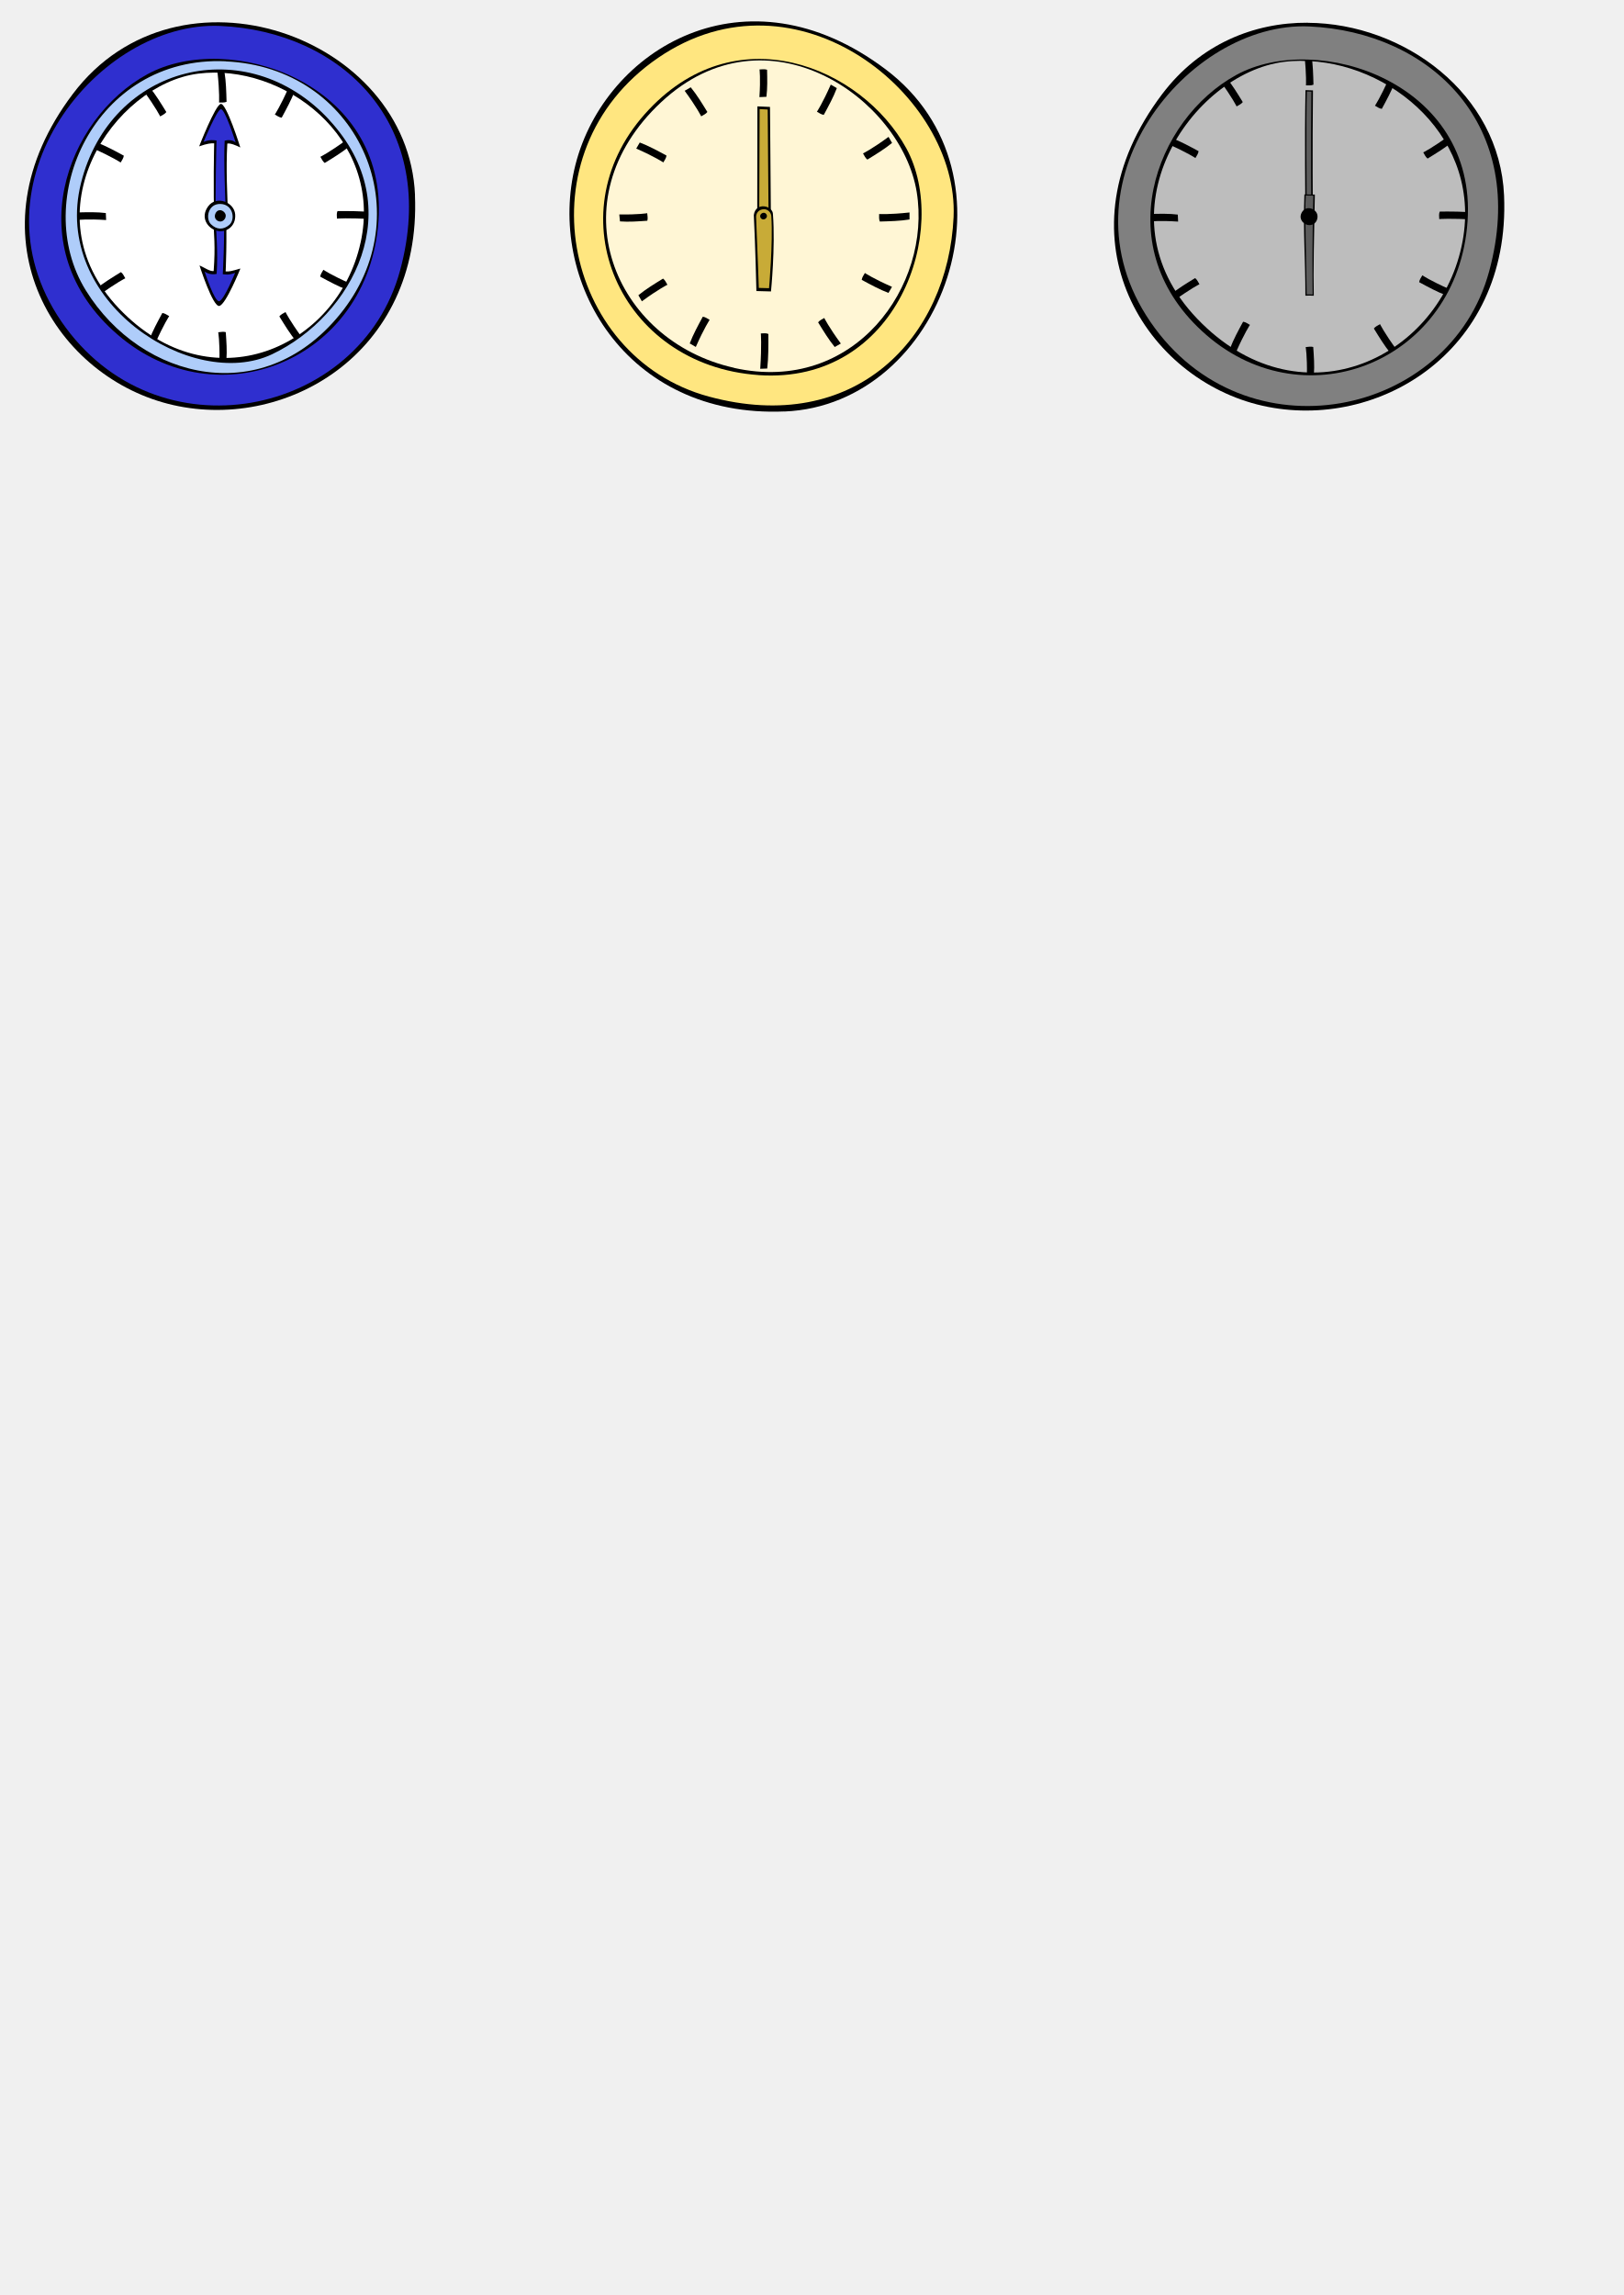
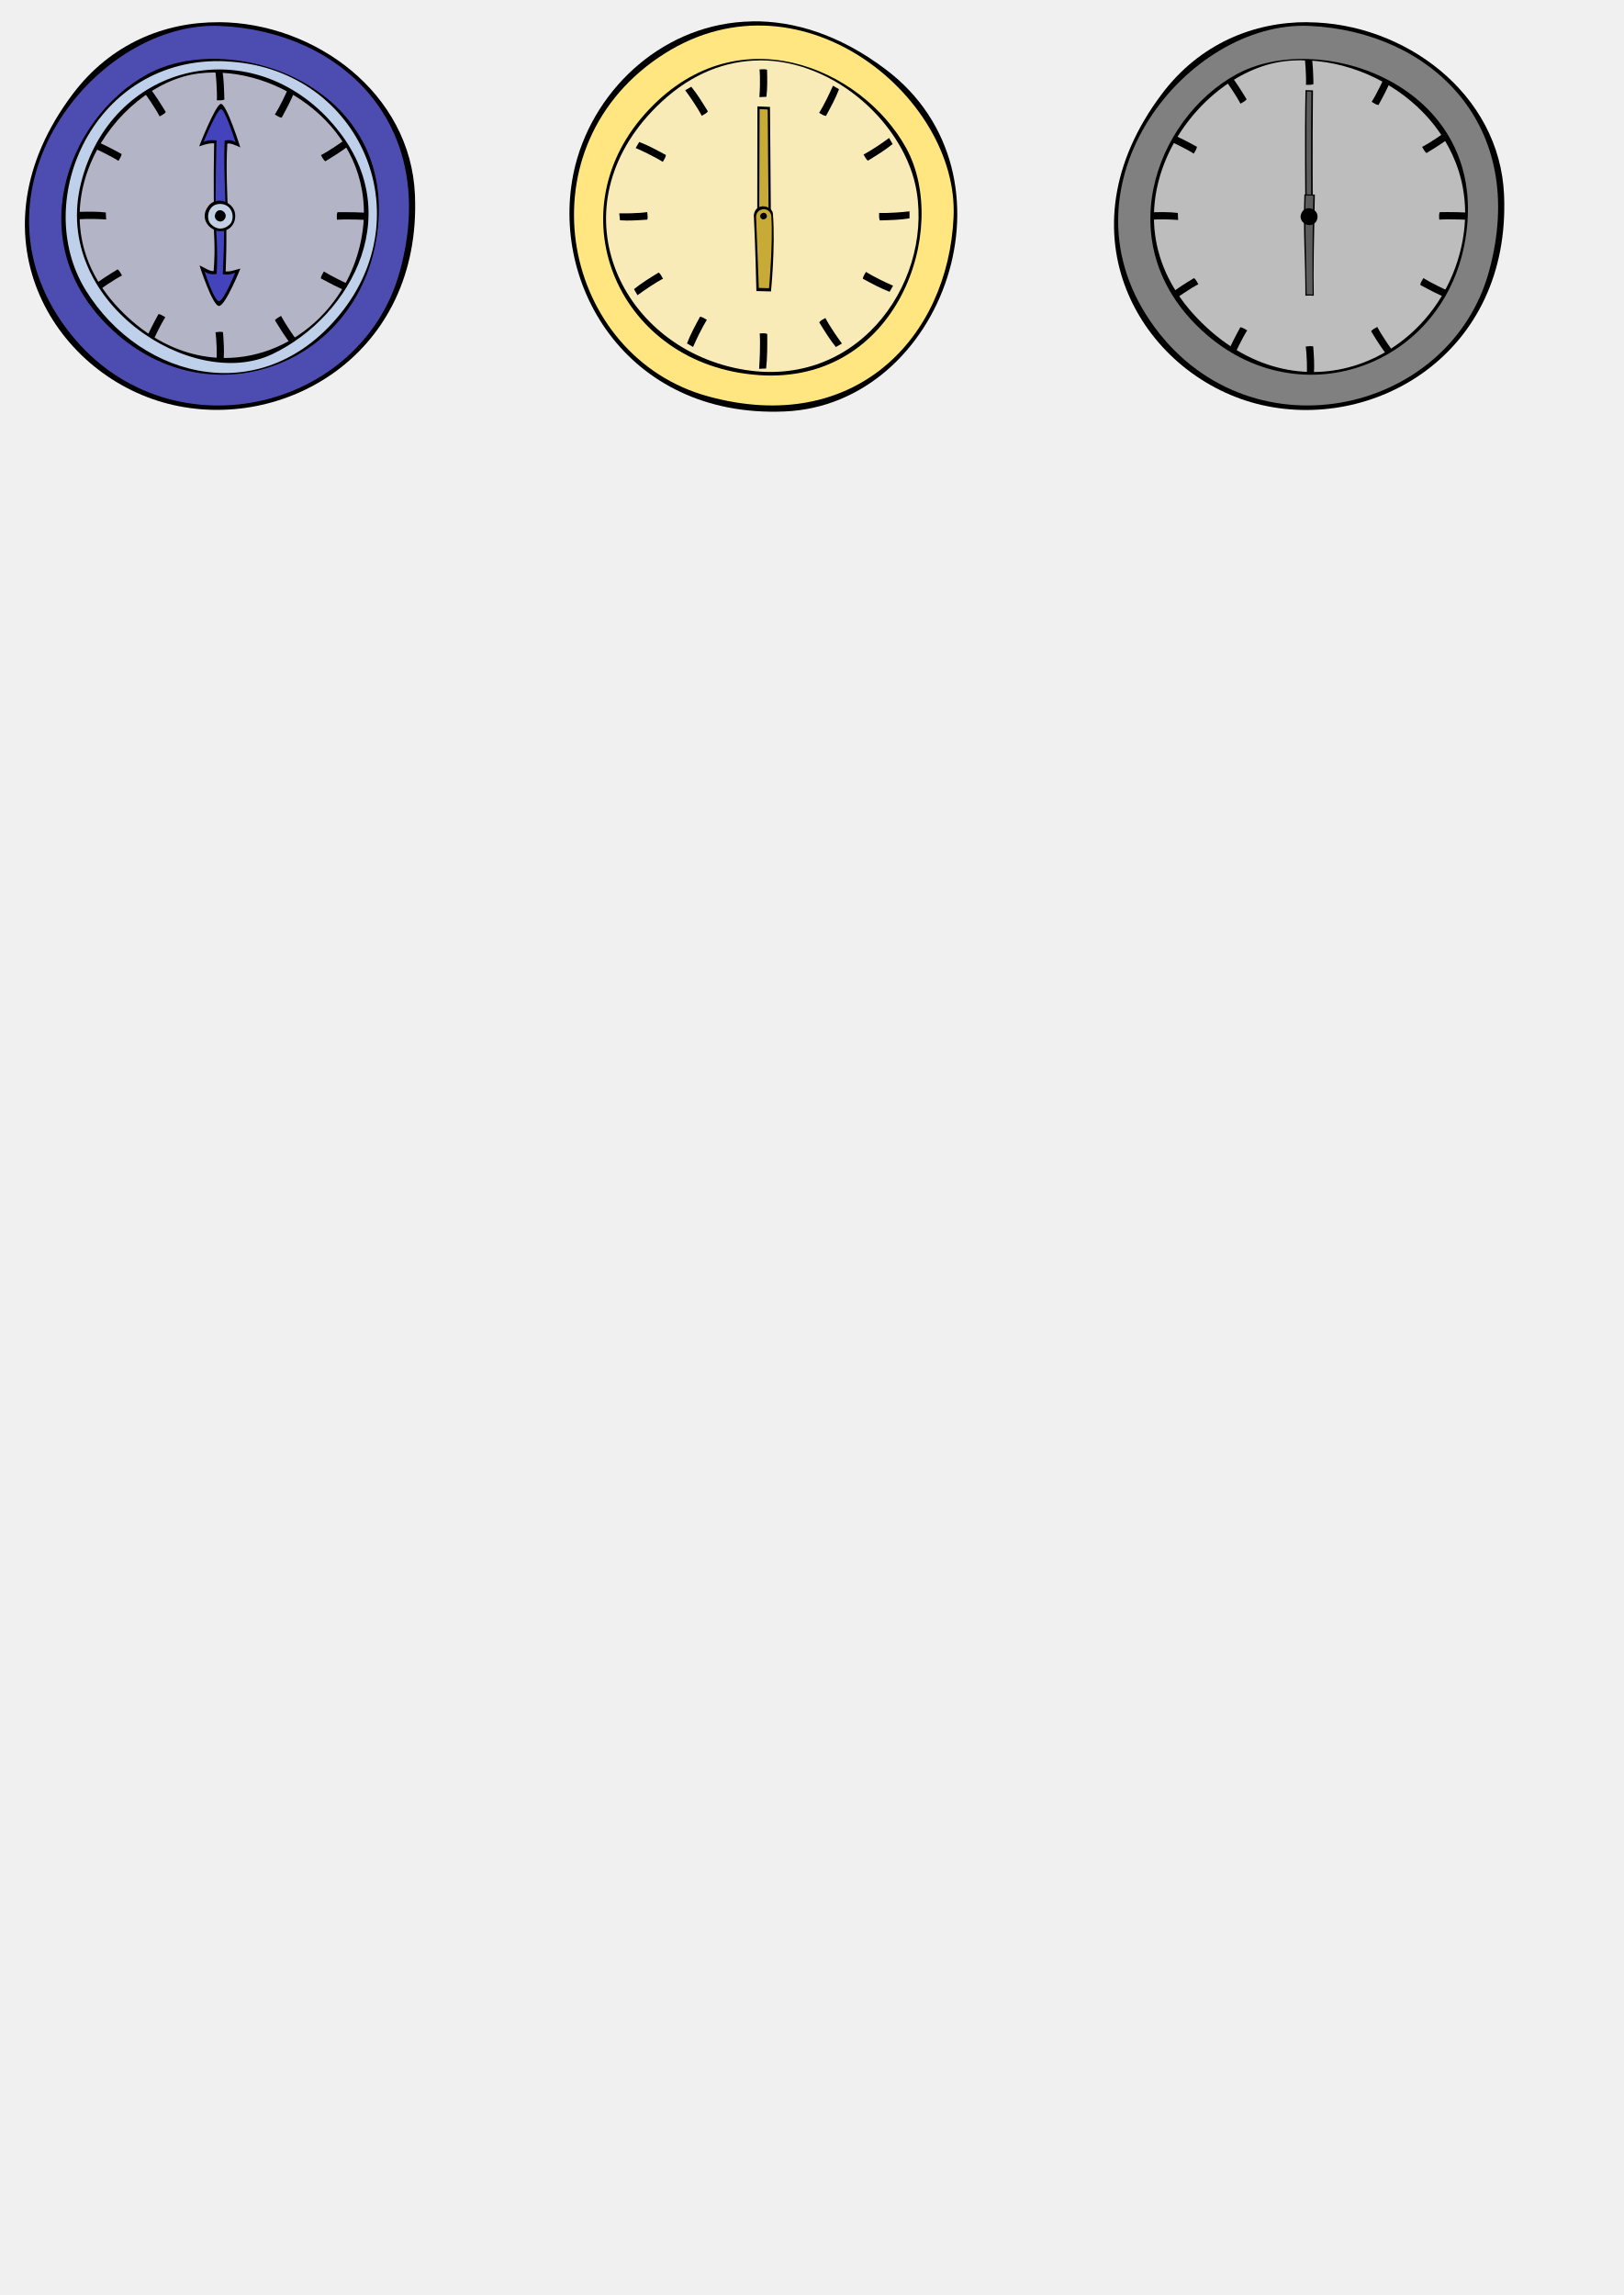
<svg xmlns="http://www.w3.org/2000/svg" xmlns:xlink="http://www.w3.org/1999/xlink" id="svg2" height="1052" width="744.1" version="1.1">
  <g id="layer1">
    <g id="background_1">
-       <path id="path3765" d="M190.2,89.39c3.1,73.01-60.2,109.3-113.2,95.71-53.05-13.6-91.97-78.1-43.57-142.1,48.39-64.08,153.8-26.53,156.8,46.43z" fill-rule="evenodd" fill="#000" />
-       <path id="path3767" d="M100.9,11.89c-55.53-2.445-116.2,71.96-72.82,135.4,43.39,63.4,137.2,43.8,155.3-23.3,18.2-66.98-26.9-109.7-82.5-112.1zm72.58,89.38c-4.4,63.8-73.62,91.9-119.6,52.1-45.98-39.7-23.56-98.96,13.6-119.3,37.11-20.36,110.4,3.39,106,67.21z" fill-rule="evenodd" fill="#2f2fcf" />
-       <path id="path3779" d="m165.3,111.1c-10.45,48.26-68.48,74.62-110.7,30.36-42.24-44.26-2.355-102.8,36.25-107.7,38.6-4.943,84.91,29.1,74.46,77.36z" fill-rule="evenodd" fill="#FFF" />
-       <path id="path3782" d="m99.69,33.05c1.028,9.429,0.717,13.9,0.714,13.93,1.171-0.015,2.385,0.143,3.445-0.314-0.126-4.652-0.24-9.311-0.945-13.61z" fill="#000" />
-       <use id="use3784" xlink:href="#path3782" transform="matrix(-0.03639416,-0.9995096,-1.16168,0.03131355,212.6813,199.1006)" height="1052.362" width="744.094" y="0" x="0" />
-       <use id="use3786" xlink:href="#path3782" transform="matrix(0.9950272,-0.09960347,-0.09148554,-0.91393,4.420142,205.2413)" height="1052.362" width="744.094" y="0" x="0" />
-       <use id="use3788" xlink:href="#path3782" transform="matrix(-0.04345369,-0.9988579,-0.908425,0.04777947,83.00358,198.8616)" height="1052.362" width="744.094" y="0" x="0" />
-       <use id="use3814" xlink:href="#path3782" transform="matrix(0.8660254,0.5,-0.5,0.8660254,62.51164,-38.39056)" height="1052.362" width="744.094" y="0" x="0" />
-       <use id="use3816" xlink:href="#path3782" transform="matrix(0.5,0.8660254,-0.8660254,0.5,137.3414,-38.56915)" height="1052.362" width="744.094" y="0" x="0" />
-       <use id="use3820" xlink:href="#path3782" transform="matrix(-0.5,0.8660254,-0.8660254,-0.5,239.1147,60.20903)" height="1052.362" width="744.094" y="0" x="0" />
-       <use id="use3822" xlink:href="#path3782" transform="matrix(-0.8660254,0.5,-0.5,-0.8660254,241.3136,133.5236)" height="1052.362" width="744.094" y="0" x="0" />
-       <use id="use3826" xlink:href="#path3782" transform="matrix(-0.8660254,-0.5,0.5,-0.8660254,141.0202,235.802)" height="1052.362" width="744.094" y="0" x="0" />
-       <use id="use3828" xlink:href="#path3782" transform="matrix(-0.5,-0.8660254,0.8660254,-0.5,66.9481,238.0009)" height="1052.362" width="744.094" y="0" x="0" />
-       <use id="use3832" xlink:href="#path3782" transform="matrix(0.5,-0.8660254,0.8660254,0.5,-35.58287,137.96)" height="1052.362" width="744.094" y="0" x="0" />
-       <use id="use3834" xlink:href="#path3782" transform="matrix(0.8660254,-0.5,0.5,0.8660254,-37.02415,62.87772)" height="1052.362" width="744.094" y="0" x="0" />
-       <path id="path3773" d="M103.4,28.09c-60.06-2.68-89.65,63.61-64.07,105,25.59,41.38,82.58,55.27,118.1,8.95,35.5-46.32,6.11-111.3-53.98-113.9zm47.41,26.78c37.6,40.59,10.65,90.02-26.07,107.5-36.65,17.4-101.2-24-87.62-78.43,13.58-54.45,76.12-69.69,113.7-29.1z" fill-rule="evenodd" fill="#afcdfa" />
+       <path id="path3832" d="m182.6,97.89a82.58,82.2,0,1,1,-165.2,0,82.58,82.2,0,1,1,165.2,0z" fill-rule="evenodd" fill-opacity="0.627" fill="#9191af" />
+       <path id="path3765" fill-rule="evenodd" fill="#000" d="M100.3,10.19c-24.73-0.15-49.47,9.75-66.86,32.78-48.39,64.03-9.48,128.5,43.56,142.1,53,13.6,116.3-22.7,113.2-95.69-1.9-46.74-45.9-78.96-89.9-79.22zm-2.14,23.09c36.84-0.15,76.94,32.57,67.14,77.82-10.4,48.3-68.47,74.6-110.7,30.4-42.23-44.29-2.35-102.8,36.25-107.8,2.42-0.31,4.86-0.46,7.32-0.47z" />
+       <path id="path3767" d="M100.9,11.89c-55.53-2.445-116.2,71.96-72.82,135.4,43.39,63.4,137.2,43.8,155.3-23.3,18.2-66.98-26.9-109.7-82.5-112.1zm72.58,89.38c-4.4,63.8-73.62,91.9-119.6,52.1-45.98-39.7-23.56-98.96,13.6-119.3,37.11-20.36,110.4,3.39,106,67.21z" fill-rule="evenodd" fill="#4d4db1" />
+       <path id="path3782" d="m98.68,32.04c1.027,9.429,0.717,13.9,0.714,13.93,1.171-0.015,2.385,0.143,3.445-0.314-0.126-4.652-0.24-9.311-0.945-13.61z" fill="#000" />
+       <use id="use3784" xlink:href="#path3782" transform="matrix(-0.03639416,-0.9995096,-1.16168,0.03131355,211.4711,198.6276)" height="1052.362" width="744.094" y="0" x="0" />
+       <use id="use3786" xlink:href="#path3782" transform="matrix(0.9950272,-0.09960347,-0.09148554,-0.91393,4.070166,204.2175)" height="1052.362" width="744.094" y="0" x="0" />
+       <use id="use3788" xlink:href="#path3782" transform="matrix(-0.04345369,-0.9988579,-0.908425,0.04777947,82.04204,197.6483)" height="1052.362" width="744.094" y="0" x="0" />
+       <use id="use3814" xlink:href="#path3782" transform="matrix(0.8660254,0.5,-0.5,0.8660254,62.88138,-37.01066)" height="1052.362" width="744.094" y="0" x="0" />
+       <use id="use3816" xlink:href="#path3782" transform="matrix(0.5,0.8660254,-0.8660254,0.5,137.2242,-37.94687)" height="1052.362" width="744.094" y="0" x="0" />
+       <use id="use3820" xlink:href="#path3782" transform="matrix(-0.5,0.8660254,-0.8660254,-0.5,237.9874,61.33638)" height="1052.362" width="744.094" y="0" x="0" />
+       <use id="use3822" xlink:href="#path3782" transform="matrix(-0.8660254,0.5,-0.5,-0.8660254,237.9134,134.9216)" height="1052.362" width="744.094" y="0" x="0" />
+       <use id="use3826" xlink:href="#path3782" transform="matrix(-0.8660254,-0.5,0.5,-0.8660254,138.8827,234.9272)" height="1052.362" width="744.094" y="0" x="0" />
+       <use id="use3828" xlink:href="#path3782" transform="matrix(-0.5,-0.8660254,0.8660254,-0.5,65.80261,235.3583)" height="1052.362" width="744.094" y="0" x="0" />
+       <use id="use3832" xlink:href="#path3782" transform="matrix(0.5,-0.8660254,0.8660254,0.5,-35.21313,136.8327)" height="1052.362" width="744.094" y="0" x="0" />
+       <use id="use3834" xlink:href="#path3782" transform="matrix(0.8660254,-0.5,0.5,0.8660254,-35.8968,63.24746)" height="1052.362" width="744.094" y="0" x="0" />
+       <path id="path3773" d="M103.4,28.09c-60.06-2.68-89.65,63.61-64.07,105,25.59,41.38,82.58,55.27,118.1,8.95,35.5-46.32,6.11-111.3-53.98-113.9zm47.41,26.78c37.6,40.59,10.65,90.02-26.07,107.5-36.65,17.4-101.2-24-87.62-78.43,13.58-54.45,76.12-69.69,113.7-29.1z" fill-rule="evenodd" fill="#bfd0ea" />
    </g>
    <g id="minute_1">
      <path id="path3836" d="M98.28,101.7c-0.65-13.28-0.11-36-0.11-36-1.403-0.084-3.213,0.083-6.878,1.389,0,0,7.336-18.87,9.887-19.45,2.551-0.573,8.976,19.95,8.976,19.95-1.872-0.933-4.604-2.093-5.967-1.768-0.665,11.88-0.013,22.95,0.43,35.48z" fill="#000" />
-       <path id="path3836-3" d="m99,101.5c-0.478-12.03,0.243-37.11,0.243-37.11-1.04-0.076-3.214-0.524-5.931,0.66,0,0,5.973-14.47,7.864-14.99,1.891-0.52,6.835,15.26,6.835,15.26-1.568-1.412-4.033-1.141-5.033-0.814-0.493,10.77,0.286,25.19,0.614,36.56z" fill="#2f2fcf" />
+       <path id="path3836-3" d="m99,101.5c-0.478-12.03,0.243-37.11,0.243-37.11-1.04-0.076-3.214-0.524-5.931,0.66,0,0,5.973-14.47,7.864-14.99,1.891-0.52,6.835,15.26,6.835,15.26-1.568-1.412-4.033-1.141-5.033-0.814-0.493,10.77,0.286,25.19,0.614,36.56z" fill="#4343bb" />
    </g>
    <g id="hour_1">
      <path id="path3836-5" d="m103.5,96.14c0.666,13.26-0.07,28.28-0.07,28.28,1.648,0.095,2.45-0.057,6.765-1.333,0,0-6.667,16.6-9.668,17.15-3.001,0.552-9.079-18.57-9.079-18.57,2.193,0.948,4.886,2.883,6.49,2.569,0.864-11.87,0.122-15.44-0.312-27.97z" fill="#000" />
-       <path id="path3836-3-2" d="m102.6,96.92c0.478,12.03-0.485,28.77-0.485,28.77,1.221,0.084,2.447,0.551,5.647-0.612,0,0-5.035,12.46-7.26,12.97-2.225,0.504-6.722-13.6-6.722-13.6,1.833,1.425,4.348,1.423,5.526,1.105,0.654-10.77-0.218-17.05-0.525-28.42z" fill="#2f2fcf" />
+       <path id="path3836-3-2" d="m102.6,96.92c0.478,12.03-0.485,28.77-0.485,28.77,1.221,0.084,2.447,0.551,5.647-0.612,0,0-5.035,12.46-7.26,12.97-2.225,0.504-6.722-13.6-6.722-13.6,1.833,1.425,4.348,1.423,5.526,1.105,0.654-10.77-0.218-17.05-0.525-28.42z" fill="#4343bb" />
    </g>
    <g id="foreground_1" fill-rule="evenodd">
      <path id="path3765-6" d="m107.8,98.29c0.411,5.589-4.235,8.574-8.417,7.48-4.182-1.093-7.759-6.058-3.944-11.22,3.815-5.163,11.95-1.849,12.36,3.741z" fill="#000" />
-       <path id="path3773-8" d="m101.1,93.49c-5.789-0.205-6.989,6.716-4.433,9.271,2.556,2.556,5.666,2.731,8.477,0.286s1.746-9.353-4.044-9.557zm1.842,3.956c1.303,1.582-0.009,3.808-1.582,4.073-1.573,0.265-3.519-1.258-2.699-3.438,0.82-2.18,2.978-2.218,4.281-0.635z" fill="#afcdfa" />
+       <path id="path3773-8" d="m101.1,93.49c-5.789-0.205-6.989,6.716-4.433,9.271,2.556,2.556,5.666,2.731,8.477,0.286s1.746-9.353-4.044-9.557zm1.842,3.956c1.303,1.582-0.009,3.808-1.582,4.073-1.573,0.265-3.519-1.258-2.699-3.438,0.82-2.18,2.978-2.218,4.281-0.635z" fill="#c4d1e5" />
    </g>
    <g id="background_2">
-       <path id="path3765-7" d="M359.6,188.6c-73,3.1-109.3-60.2-95.8-113.2,13.6-53.04,78.1-91.96,142.2-43.57s26.5,153.8-46.4,156.8z" fill-rule="evenodd" fill="#000" />
+       <path id="path3061" d="m431.8,99.41a81.06,82.71,0,1,1,-162.1,0,81.06,82.71,0,1,1,162.1,0z" fill-rule="evenodd" fill-opacity="0.502" fill="#ffe680" />
+       <path id="path3765-7" fill-rule="evenodd" fill="#000" d="M344.6,9.812c-39.5,0.688-71.6,29.96-80.8,65.6-13.5,52.99,22.8,116.3,95.8,113.2,72.9-3,110.5-108.4,46.4-156.8-21-15.87-42.1-22.36-61.4-22.03zm3.4,17.85c35.4-0.25,67.4,30.26,72.2,60.34,6.9,42.8-28.5,92.9-83.7,80.6-55.3-12.4-81.8-76.65-33.4-121.8,14.4-13.42,30-18.99,44.9-19.09z" />
      <path id="path3767-4" d="m437.1,99.35c2.444-55.57-71.96-116.3-135.4-72.87-63.4,43.39-43.8,137.2,23.21,155.3,67.02,18.14,109.7-26.91,112.2-82.48zm-89.38,72.58c-63.8-4.4-93.5-73.11-52.2-119.6s99.5-21.54,119.9,15.62c20.3,37.18-3.9,108.4-67.7,104z" fill-rule="evenodd" fill="#ffe680" />
-       <path id="path3779-0" d="M336.5,168.6c-55.3-12.3-81.8-76.65-33.4-121.8,48.4-45.2,110.2-1.54,117.1,41.25,6.9,42.8-28.5,92.9-83.7,80.6z" fill-rule="evenodd" fill="#fff6d5" />
-       <path id="path3782-9" d="m416.9,97.39c-9.429,1.028-13.9,0.717-13.93,0.714,0.015,1.171-0.143,2.385,0.314,3.445,4.652-0.126,9.311-0.24,13.61-0.945z" fill="#000" />
-       <use id="use3784-4" xlink:href="#path3782-9" transform="matrix(0.03131355,1.16168,0.9995096,-0.03639416,238.0698,-311.7101)" height="1052.362" width="744.094" y="0" x="0" />
-       <use id="use3786-8" xlink:href="#path3782-9" transform="matrix(-0.91393,0.09148554,0.09960347,0.9950272,655.179,-36.75658)" height="1052.362" width="744.094" y="0" x="0" />
-       <use id="use3788-8" xlink:href="#path3782-9" transform="matrix(0.04777947,0.908425,0.9988579,-0.04345369,230.8982,-329.974)" height="1052.362" width="744.094" y="0" x="0" />
-       <use id="use3814-2" xlink:href="#path3782-9" transform="matrix(0.8660254,0.5,-0.5,0.8660254,96.51066,-161.3078)" height="1052.362" width="744.094" y="0" x="0" />
-       <use id="use3816-4" xlink:href="#path3782-9" transform="matrix(0.5,0.8660254,-0.8660254,0.5,261.3008,-252.2735)" height="1052.362" width="744.094" y="0" x="0" />
-       <use id="use3820-5" xlink:href="#path3782-9" transform="matrix(-0.5,0.8660254,-0.8660254,-0.5,611.7296,-153.3124)" height="1052.362" width="744.094" y="0" x="0" />
-       <use id="use3822-5" xlink:href="#path3782-9" transform="matrix(-0.8660254,0.5,-0.5,-0.8660254,703.9579,14.00316)" height="1052.362" width="744.094" y="0" x="0" />
-       <use id="use3826-1" xlink:href="#path3782-9" transform="matrix(-0.8660254,-0.5,0.5,-0.8660254,603.9867,360.8963)" height="1052.362" width="744.094" y="0" x="0" />
-       <use id="use3828-7" xlink:href="#path3782-9" transform="matrix(-0.5,-0.8660254,0.8660254,-0.5,437.9338,451.357)" height="1052.362" width="744.094" y="0" x="0" />
-       <use id="use3832-1" xlink:href="#path3782-9" transform="matrix(0.5,-0.8660254,0.8660254,0.5,88.01015,351.1332)" height="1052.362" width="744.094" y="0" x="0" />
-       <use id="use3834-1" xlink:href="#path3782-9" transform="matrix(0.8660254,-0.5,0.5,0.8660254,-2.450486,186.8481)" height="1052.362" width="744.094" y="0" x="0" />
+       <path id="path3782-9" d="m416.9,96.88c-9.429,1.028-13.9,0.717-13.93,0.714,0.015,1.171-0.143,2.385,0.314,3.445,4.652-0.126,9.311-0.24,13.61-0.945z" fill="#000" />
+       <use id="use3784-4" xlink:href="#path3782-9" transform="matrix(0.03131355,1.16168,0.9995096,-0.03639416,238.0696,-311.7285)" height="1052.362" width="744.094" y="0" x="0" />
+       <use id="use3786-8" xlink:href="#path3782-9" transform="matrix(-0.91393,0.09148554,0.09960347,0.9950272,655.2293,-36.75909)" height="1052.362" width="744.094" y="0" x="0" />
+       <use id="use3788-8" xlink:href="#path3782-9" transform="matrix(0.04777947,0.908425,0.9988579,-0.04345369,231.4027,-329.9959)" height="1052.362" width="744.094" y="0" x="0" />
+       <use id="use3814-2" xlink:href="#path3782-9" transform="matrix(0.8660254,0.5,-0.5,0.8660254,96.76319,-161.3755)" height="1052.362" width="744.094" y="0" x="0" />
+       <use id="use3816-4" xlink:href="#path3782-9" transform="matrix(0.5,0.8660254,-0.8660254,0.5,261.3685,-252.021)" height="1052.362" width="744.094" y="0" x="0" />
+       <use id="use3820-5" xlink:href="#path3782-9" transform="matrix(-0.5,0.8660254,-0.8660254,-0.5,610.0295,-153.5649)" height="1052.362" width="744.094" y="0" x="0" />
+       <use id="use3822-5" xlink:href="#path3782-9" transform="matrix(-0.8660254,0.5,-0.5,-0.8660254,701.6851,10.78784)" height="1052.362" width="744.094" y="0" x="0" />
+       <use id="use3826-1" xlink:href="#path3782-9" transform="matrix(-0.8660254,-0.5,0.5,-0.8660254,603.9867,360.2064)" height="1052.362" width="744.094" y="0" x="0" />
+       <use id="use3828-7" xlink:href="#path3782-9" transform="matrix(-0.5,-0.8660254,0.8660254,-0.5,438.6238,450.8519)" height="1052.362" width="744.094" y="0" x="0" />
+       <use id="use3832-1" xlink:href="#path3782-9" transform="matrix(0.5,-0.8660254,0.8660254,0.5,89.45771,351.8908)" height="1052.362" width="744.094" y="0" x="0" />
+       <use id="use3834-1" xlink:href="#path3782-9" transform="matrix(0.8660254,-0.5,0.5,0.8660254,-1.945409,187.7905)" height="1052.362" width="744.094" y="0" x="0" />
    </g>
    <g id="minute_2">
      <path id="path3836-3-2-2-4-4" d="m347.1,99.06,0.071-50.3,5.771,0.25,0.406,50z" fill="#000" />
      <path id="path3836-3-2-2-7" d="m348,99.05,0.192-49.05,3.699,0.206,0.402,48.85z" fill="#c8ab37" />
    </g>
    <g id="hour_2">
      <path id="path3836-3-2-2-4" d="m354.3,98.31c1.138,15.09-0.903,35.28-0.903,35.28l-6.685-0.182s-0.457-20.57-1.187-34.83c0.833-6.212,8.882-4.331,8.774-0.265z" fill="#000" />
      <path id="path3836-3-2-2" fill="#c8ab37" d="m350.1,95.9c-2.007,0.091-3.378,1.349-3.54,3.357,0.509,11.7,1.259,32.72,1.259,32.72l4.688,0.125s1.843-20.5,1.049-32.88c-0.017-1.844-1.714-3.405-3.455-3.326zm1.395,2.783c0.31,1.003-0.856,2.192-2.013,1.835-1.158-0.357-1.435-1.95-0.375-2.661,1.06-0.711,2.078-0.177,2.388,0.826z" />
    </g>
-     <g id="background_3">
-       <path id="path3300" d="m687.3,97.9a83.57,82.5,0,1,1,-167.1,0,83.57,82.5,0,1,1,167.1,0z" fill-rule="evenodd" fill-opacity="0.627" fill="#a0a0a0" />
+     <g id="background_3" transform="translate(0,-0.2525381)">
+       <path id="path3300" d="m687.3,97.9c0,45.56-37.42,82.5-83.57,82.5-46.16,0-83.57-36.94-83.57-82.5s37.42-82.5,83.57-82.5c46.16,0,83.57,36.94,83.57,82.5z" fill-rule="evenodd" fill-opacity="0.627" fill="#a0a0a0" />
      <path id="path3782-3" d="m597.9,25.2c1.028,9.429,0.717,13.9,0.714,13.93,1.171-0.015,2.385,0.143,3.445-0.314-0.126-4.652-0.24-9.311-0.945-13.61z" fill="#000" />
-       <use id="use3784-9" xlink:href="#path3782-3" transform="matrix(-0.03639416,-0.9995096,-1.16168,0.03131355,726.9518,697.5203)" height="1052.362" width="744.094" y="0" x="0" />
+       <use id="use3784-9" xlink:href="#path3782-3" transform="matrix(-0.03639416,-0.9995096,-1.16168,0.03131355,726.9518,698.0254)" height="1052.362" width="744.094" y="0" x="0" />
      <use id="use3786-84" xlink:href="#path3782-3" transform="matrix(0.9950272,-0.09960347,-0.09148554,-0.91393,6.432127,254.4901)" height="1052.362" width="744.094" y="0" x="0" />
-       <use id="use3788-0" xlink:href="#path3782-3" transform="matrix(-0.04345369,-0.9988579,-0.908425,0.04777947,588.8888,697.591)" height="1052.362" width="744.094" y="0" x="0" />
-       <use id="use3814-5" xlink:href="#path3782-3" transform="matrix(0.8660254,0.5,-0.5,0.8660254,131.3929,-284.7461)" height="1052.362" width="744.094" y="0" x="0" />
-       <use id="use3816-42" xlink:href="#path3782-3" transform="matrix(0.5,0.8660254,-0.8660254,0.5,386.9612,-468.1249)" height="1052.362" width="744.094" y="0" x="0" />
-       <use id="use3820-1" xlink:href="#path3782-3" transform="matrix(-0.5,0.8660254,-0.8660254,-0.5,985.1513,-372.6484)" height="1052.362" width="744.094" y="0" x="0" />
-       <use id="use3822-0" xlink:href="#path3782-3" transform="matrix(-0.8660254,0.5,-0.5,-0.8660254,1170.55,-116.8276)" height="1052.362" width="744.094" y="0" x="0" />
-       <use id="use3826-7" xlink:href="#path3782-3" transform="matrix(-0.8660254,-0.5,0.5,-0.8660254,1071.791,482.1201)" height="1052.362" width="744.094" y="0" x="0" />
-       <use id="use3828-9" xlink:href="#path3782-3" transform="matrix(-0.5,-0.8660254,0.8660254,-0.5,815.2125,668.2768)" height="1052.362" width="744.094" y="0" x="0" />
-       <use id="use3832-3" xlink:href="#path3782-3" transform="matrix(0.5,-0.8660254,0.8660254,0.5,214.7496,571.2851)" height="1052.362" width="744.094" y="0" x="0" />
-       <use id="use3834-3" xlink:href="#path3782-3" transform="matrix(0.8660254,-0.5,0.5,0.8660254,28.84538,314.2016)" height="1052.362" width="744.094" y="0" x="0" />
+       <use id="use3788-0" xlink:href="#path3782-3" transform="matrix(-0.04345369,-0.9988579,-0.908425,0.04777947,588.8888,697.0859)" height="1052.362" width="744.094" y="0" x="0" />
+       <use id="use3814-5" xlink:href="#path3782-3" transform="matrix(0.8660254,0.5,-0.5,0.8660254,129.8777,-286.2613)" height="1052.362" width="744.094" y="0" x="0" />
+       <use id="use3816-42" xlink:href="#path3782-3" transform="matrix(0.5,0.8660254,-0.8660254,0.5,386.4561,-470.3977)" height="1052.362" width="744.094" y="0" x="0" />
+       <use id="use3820-1" xlink:href="#path3782-3" transform="matrix(-0.5,0.8660254,-0.8660254,-0.5,985.6564,-371.1332)" height="1052.362" width="744.094" y="0" x="0" />
+       <use id="use3822-0" xlink:href="#path3782-3" transform="matrix(-0.8660254,0.5,-0.5,-0.8660254,1169.288,-115.3123)" height="1052.362" width="744.094" y="0" x="0" />
+       <use id="use3826-7" xlink:href="#path3782-3" transform="matrix(-0.8660254,-0.5,0.5,-0.8660254,1070.528,484.8981)" height="1052.362" width="744.094" y="0" x="0" />
+       <use id="use3828-9" xlink:href="#path3782-3" transform="matrix(-0.5,-0.8660254,0.8660254,-0.5,814.7074,668.5294)" height="1052.362" width="744.094" y="0" x="0" />
+       <use id="use3832-3" xlink:href="#path3782-3" transform="matrix(0.5,-0.8660254,0.8660254,0.5,213.992,569.5173)" height="1052.362" width="744.094" y="0" x="0" />
+       <use id="use3834-3" xlink:href="#path3782-3" transform="matrix(0.8660254,-0.5,0.5,0.8660254,30.61314,313.1915)" height="1052.362" width="744.094" y="0" x="0" />
      <path id="path3765-0" fill-rule="evenodd" fill="#000" d="m599.5,10.41c-24.71-0.148-49.45,9.753-66.84,32.78-48.39,64.08-9.48,128.6,43.56,142.2,53.04,13.57,116.3-22.76,113.2-95.72-1.958-46.74-45.89-78.95-89.94-79.22zm-3.062,17.5c40.35-0.17,84.22,35.58,73.5,85-11.44,52.71-74.95,81.5-121.2,33.16-46.23-48.34-2.569-112.3,39.69-117.7,2.641-0.337,5.31-0.489,8-0.5z" />
      <path id="path3767-48" d="M600.1,12.12c-55.5-2.441-116.2,71.96-72.8,135.4,43.4,63.4,137.2,43.8,155.3-23.2,18.2-67.04-26.9-109.7-82.5-112.2zm72.58,89.38c-4.393,63.79-73.64,91.92-119.6,52.16-45.99-39.77-23.56-98.99,13.6-119.3,37.16-20.35,110.4,3.397,106,67.19z" fill-rule="evenodd" fill="#808080" />
    </g>
    <g id="minute_3">
      <path id="path4070" d="m598.4,41.31,3.429,0.115c-0.269,27.28-0.142,51.34,0.053,67.5-1.285-0.14-2.349-0.127-3.54-0.021,0.017-23.44-0.407-43.04,0.057-67.59z" fill="#000" />
      <path id="path4070-1" d="m601.1,42.01c-0.325,26.75-0.071,50.9,0.027,66.36-0.729-0.016-1.512-0.099-2.115-0.029-0.102-22.41-0.401-54.62,0.025-66.4z" fill="#5c5c5c" />
    </g>
    <g id="hour_3">
      <path id="path4070-12" d="m597.9,89.11,4.787,0.079c-0.375,18.74-0.756,35.27-0.484,46.37-1.794-0.096-2.186-0.087-3.848-0.014,0.024-16.1-1.104-29.57-0.456-46.44z" fill="#000" />
      <path id="path4070-1-5" d="m602,89.68c-0.454,18.38-0.457,34.7-0.319,45.32-1.018-0.011-1.895-0.068-2.736-0.02-0.142-15.4-1.005-37.26-0.412-45.35z" fill="#5c5c5c" />
    </g>
    <g id="foreground_3">
      <path id="path3765-6-9" d="m603.9,98.93c0.228,3.097-2.346,4.751-4.664,4.145-2.317-0.606-4.299-3.357-2.185-6.217s6.621-1.024,6.849,2.073z" fill-rule="evenodd" fill="#000" />
    </g>
  </g>
</svg>
